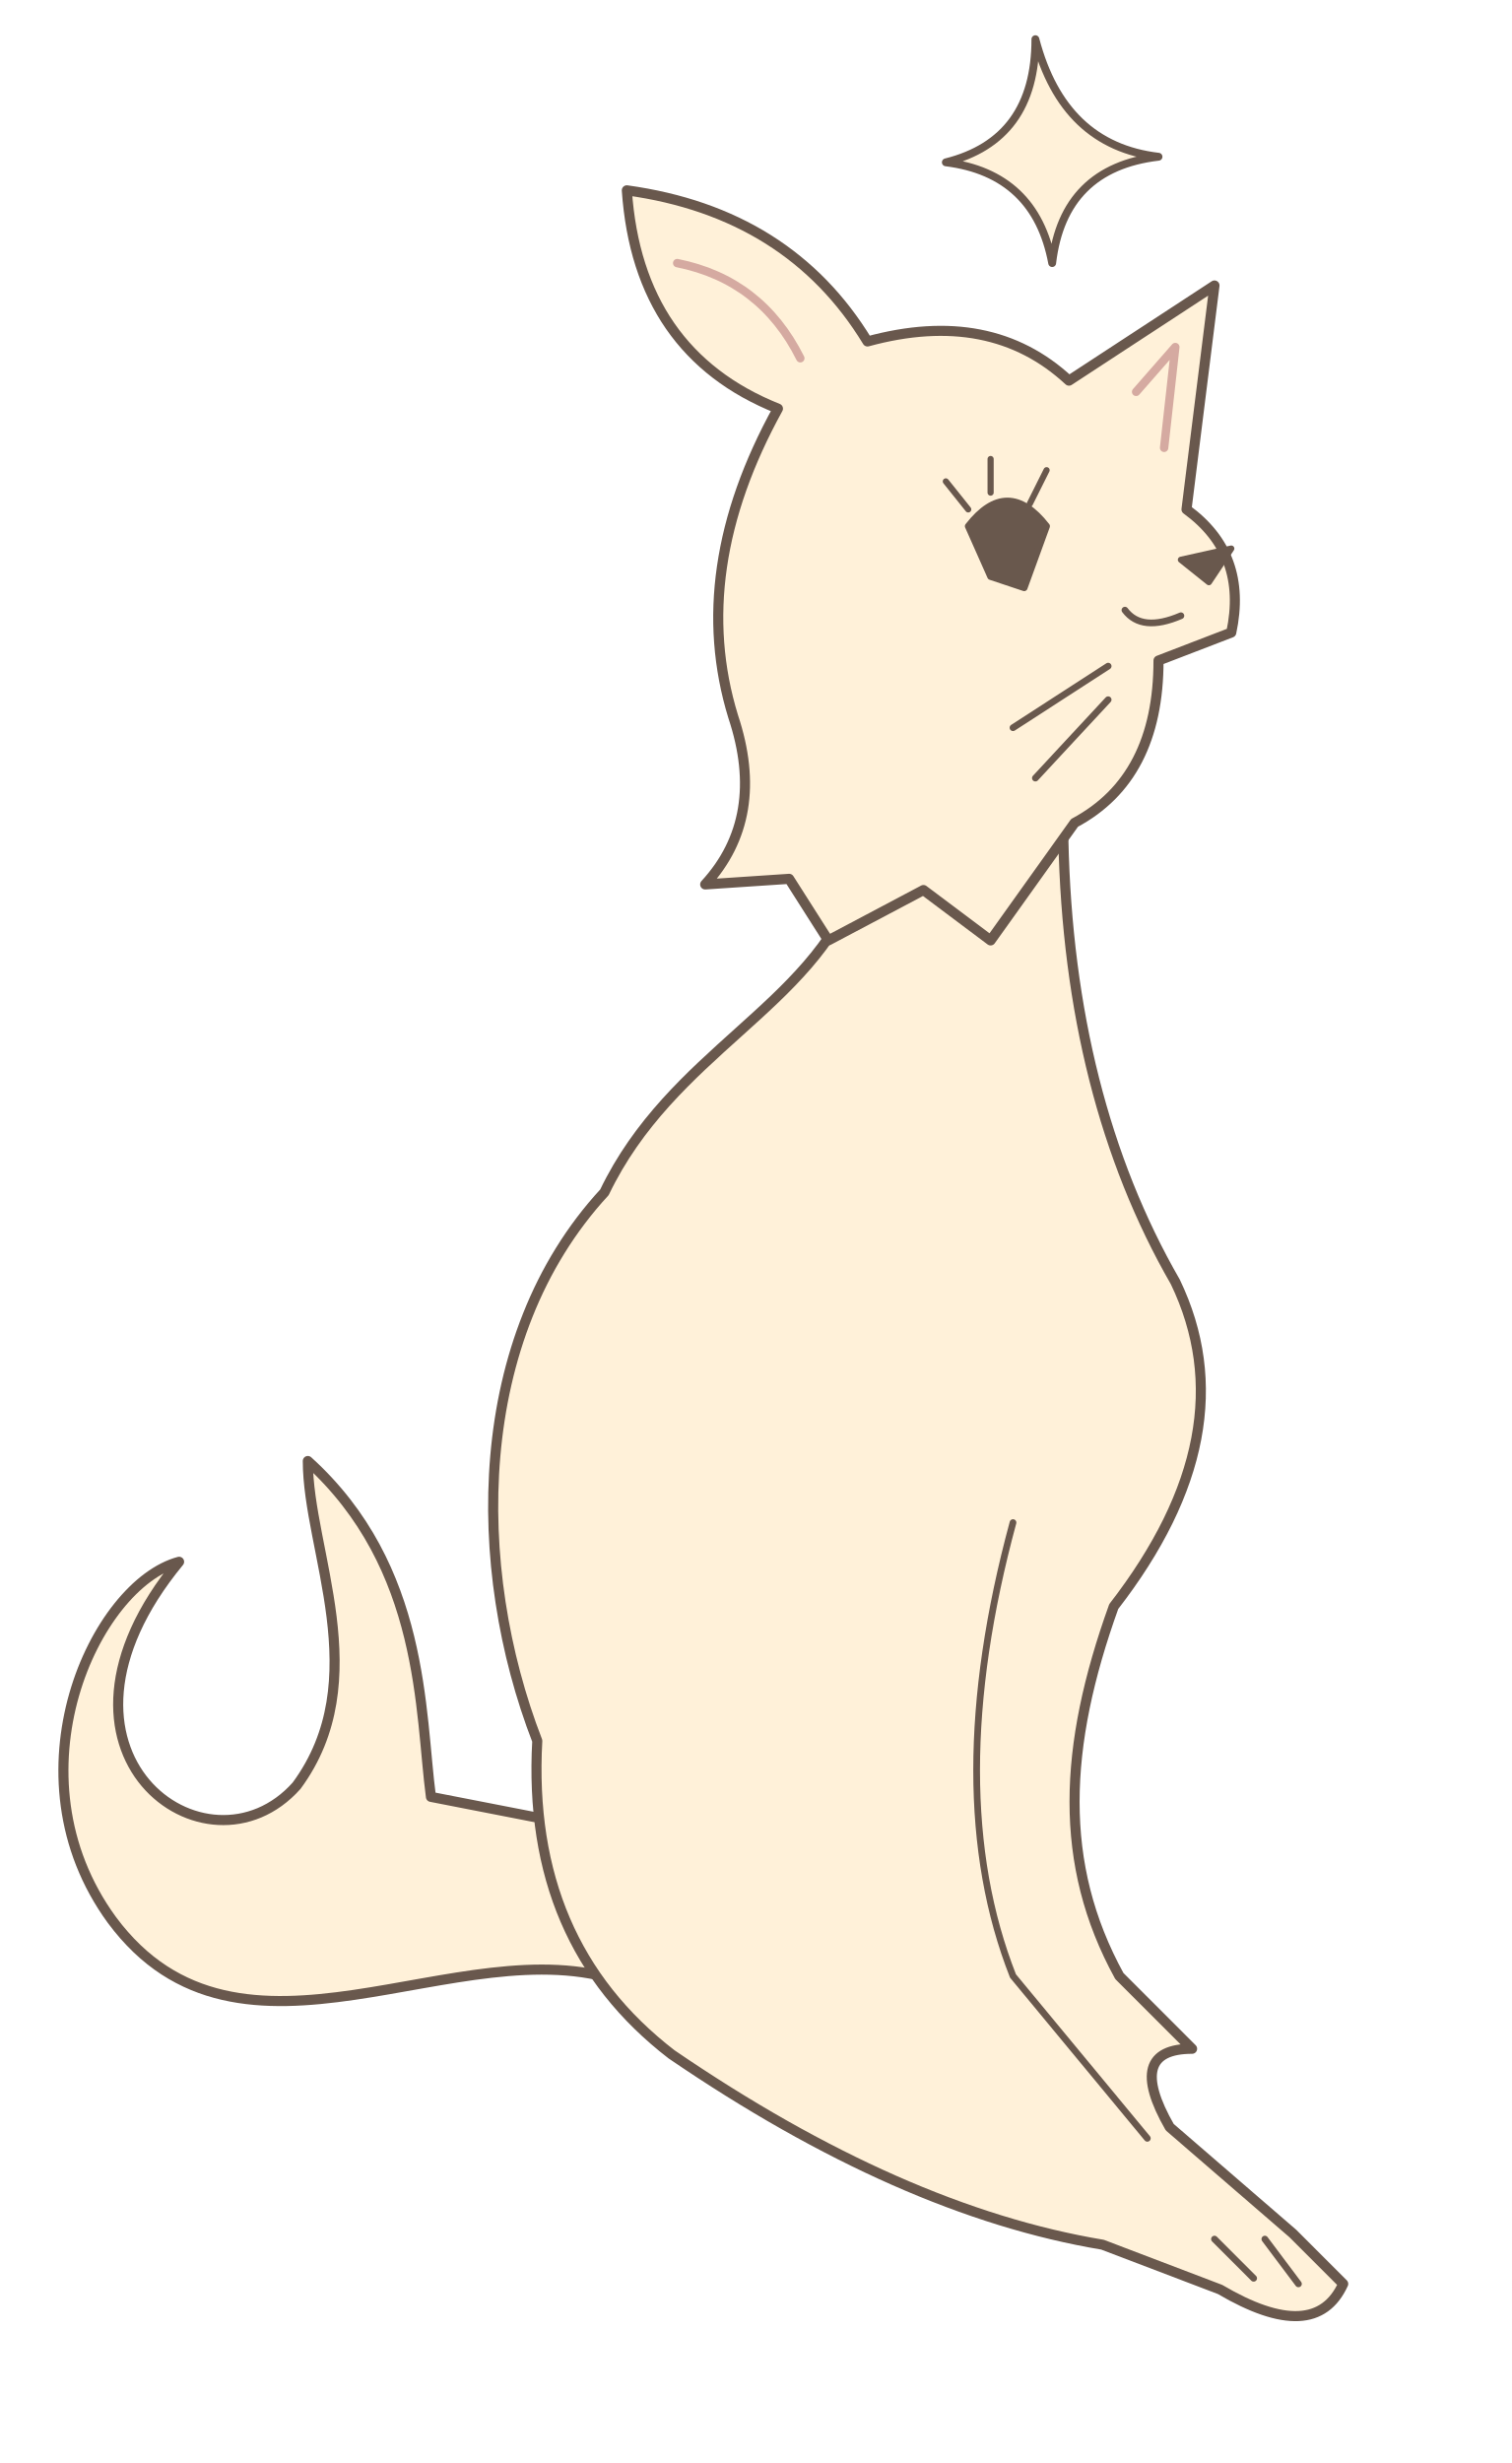
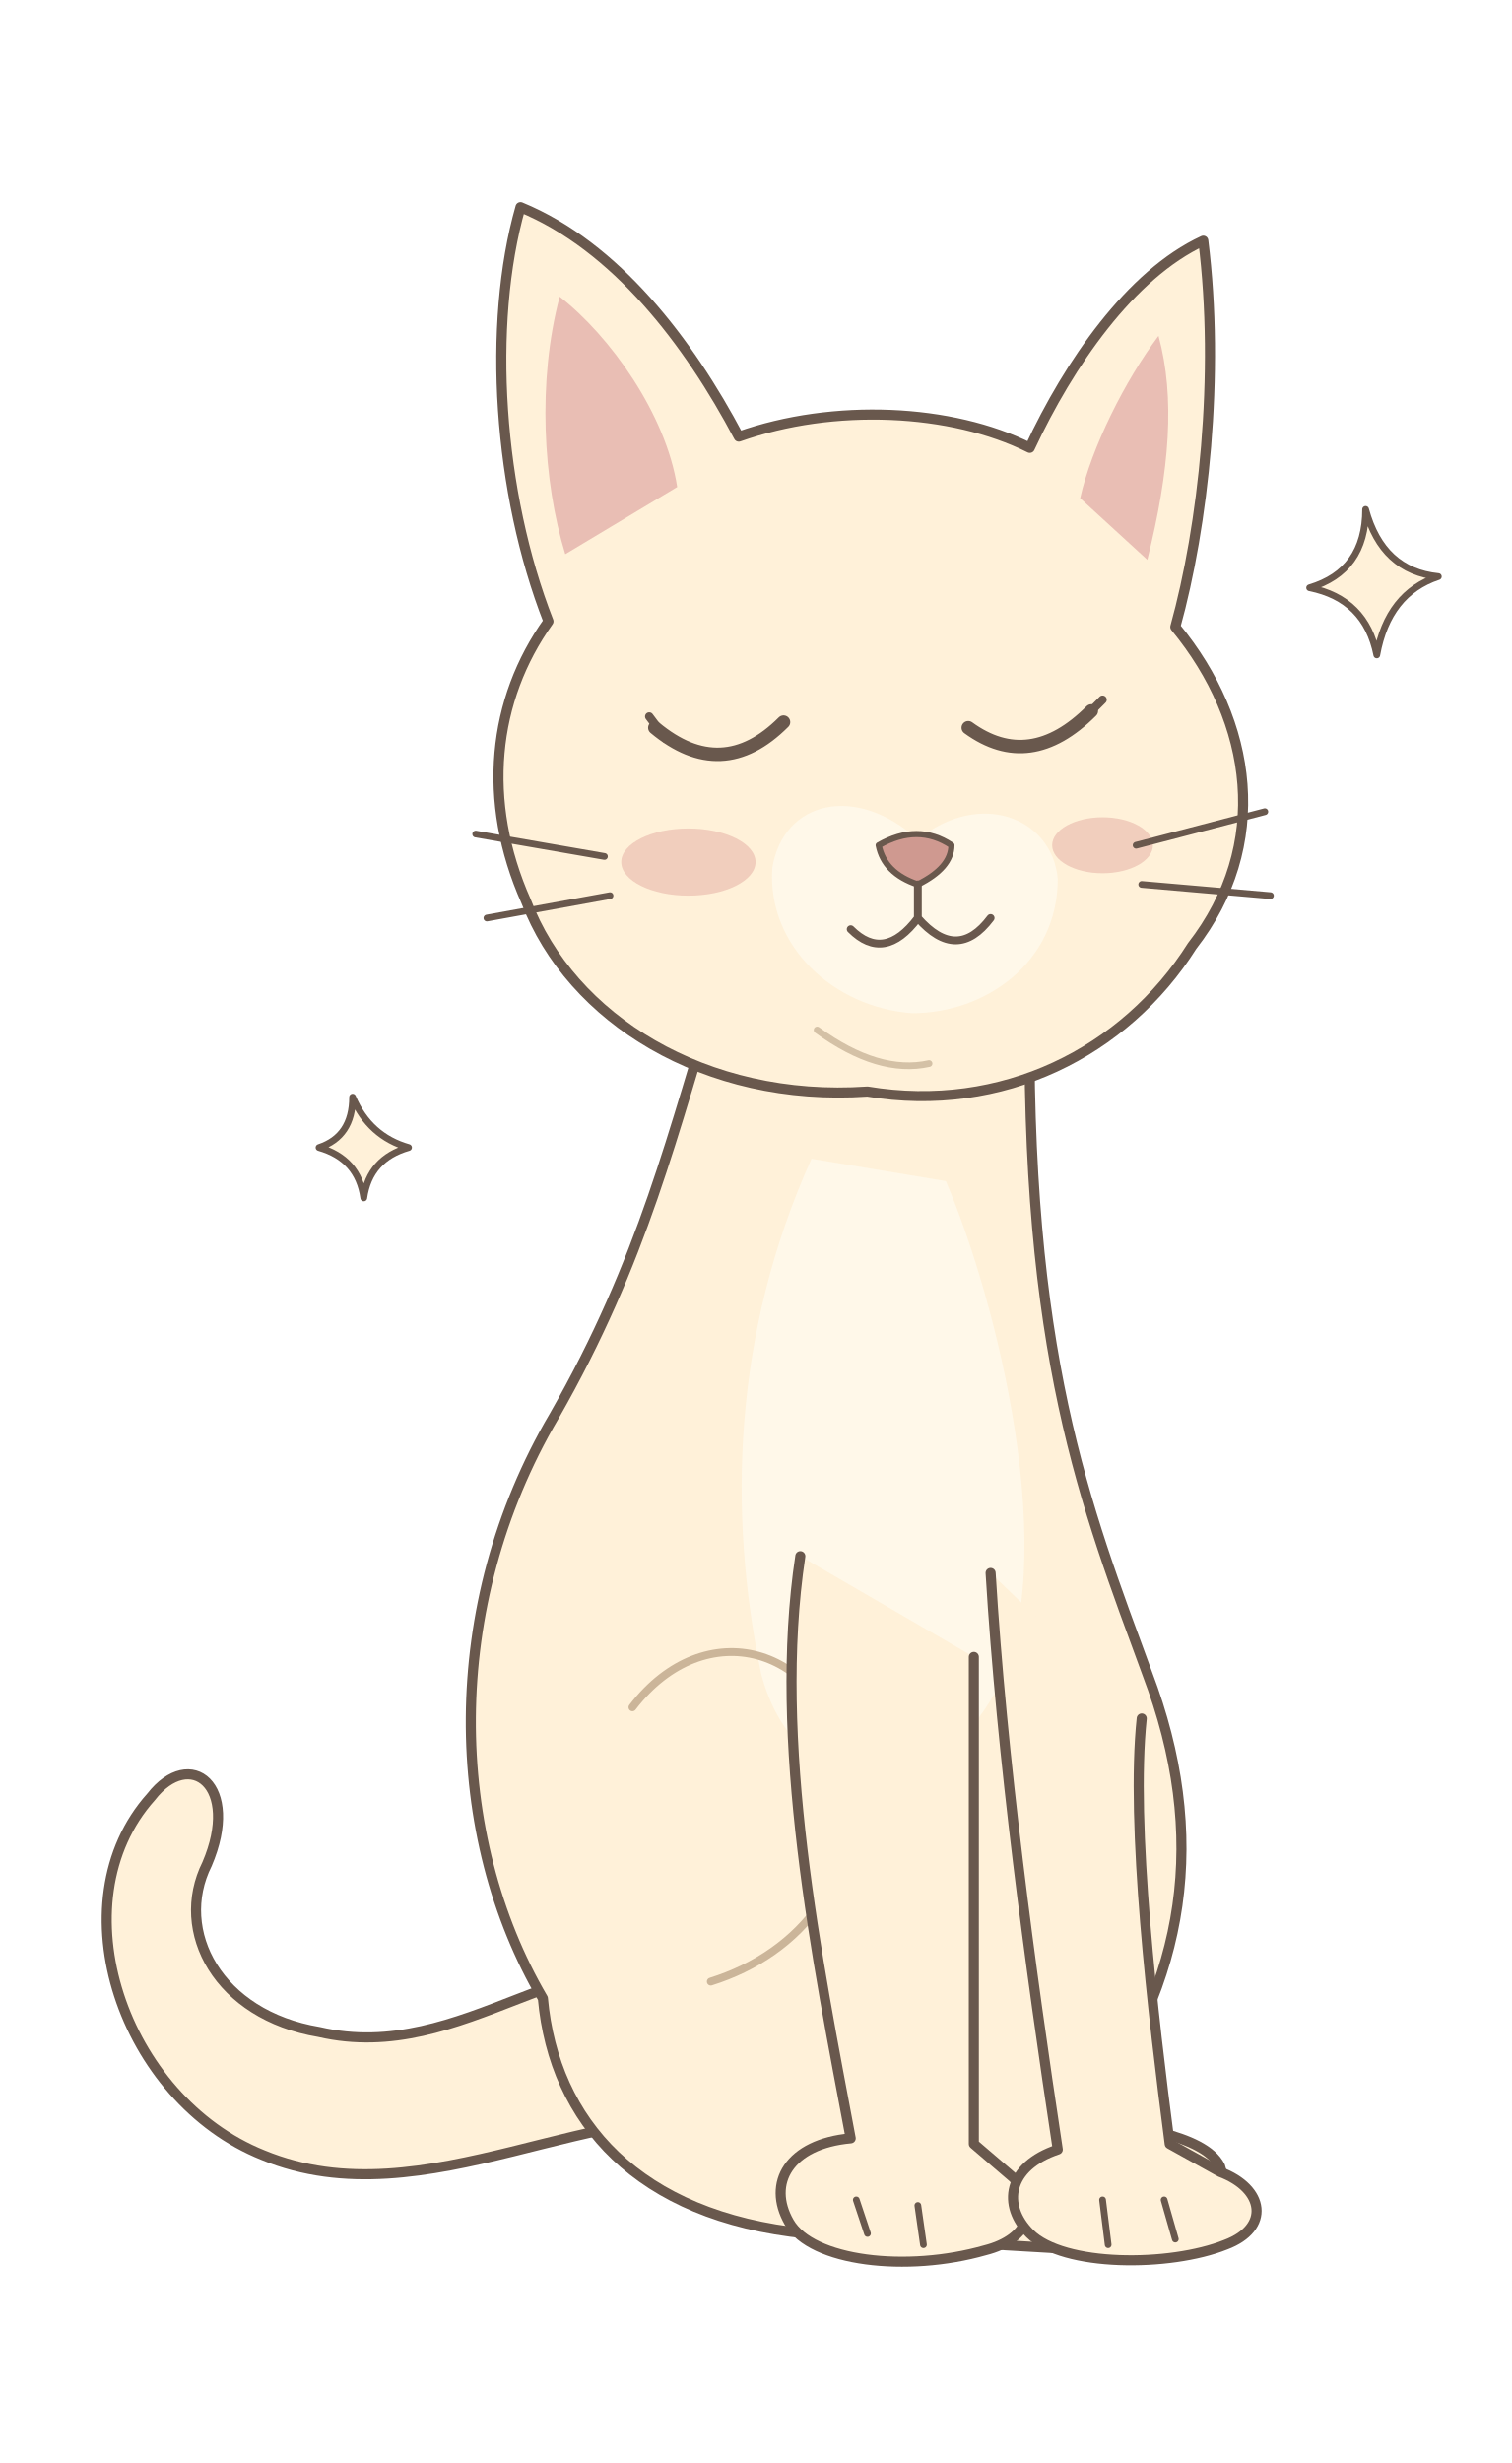
<svg xmlns="http://www.w3.org/2000/svg" viewBox="0 0 270 440" fill="none" stroke="#69584d" stroke-width="1.8" stroke-linecap="round" stroke-linejoin="round">
-   <path d="M111 354C82 344 43 374 20 343C1 317 17 283 32 279C4 313 37 337 53 319C67 300 55 277 55 261C76 280 75 306 77 321L118 329" fill="#fff1d9" />
-   <path d="M153 158C145 180 120 188 108 213C84 239 84 280 96 311Q94 347 120 367Q161 395 197 401L218 409Q235 419 240 408L231 399L209 380Q201 366 213 366L200 353C189 333 190 312 199 287Q223 256 210 229Q191 196 190 150Z" fill="#fff1d9" />
-   <path d="M139 73Q114 63 112 34Q141 38 155 61Q177 55 191 68L217 51L212 91Q223 99 220 113L207 118Q207 139 192 147L177 168L165 159L148 168L141 157L126 158Q137 146 131 128Q123 102 139 73Z" fill="#fff1d9" />
-   <path d="M121 47Q136 50 143 64M203 70L210 62L208 80" stroke="#d5aaa1" stroke-width="1.5" />
-   <path d="M173 94Q180 85 187 94L183 105L177 103Z" fill="#69584d" stroke-width="1.2" />
-   <path d="M173 91L169 86M177 88L177 82M184 90L187 84M211 100L220 98L216 104Z" fill="#69584d" stroke-width="1.1" />
-   <path d="M211 110Q204 113 201 109M198 119L181 130M198 125L185 139M181 272Q168 320 181 353L205 382M217 400L224 407M226 400L232 408" stroke-width="1.2" />
-   <path d="M185 7Q185 25 169 29Q185 31 188 47Q190 30 207 28Q190 26 185 7Z" fill="#fff1d9" stroke-width="1.4" />
+   <path d="M128 352C102 345 83 369 57 363C39 360 31 345 37 333C43 319 34 312 27 321C10 340 22 375 47 385C76 397 108 373 133 380Z" fill="#fff1d9" />
+   <path d="M129 174C120 203 115 225 99 253C79 287 80 328 97 357C99 379 114 396 144 399L195 402C211 402 221 396 218 387C215 381 201 380 194 378C212 354 216 328 205 299C194 269 183 242 184 177Z" fill="#fff1d9" />
+   <path d="M145 207C131 238 130 270 136 299C142 322 166 324 178 302C190 279 178 232 169 211Z" fill="#fff8e9" stroke="none" />
+   <path d="M113 305C126 288 147 294 151 315C155 335 143 349 127 354" stroke="#cbb599" stroke-width="1.4" />
+   <path d="M143 278C138 311 146 350 152 382C141 383 137 390 141 397C145 404 162 406 176 402C184 400 186 394 181 389L174 383L174 296" fill="#fff1d9" />
+   <path d="M177 281C179 314 184 351 189 384C180 387 179 394 184 399C190 405 209 405 219 401C227 398 226 391 218 388L209 383C206 360 202 326 204 307" fill="#fff1d9" />
+   <path d="M153 393L155 399M164 394L165 401M197 393L198 401M208 393L210 400" stroke-width="1.2" />
+   <path d="M98 111C89 88 87 58 93 37C110 44 123 61 132 78C149 72 170 73 184 80C191 65 202 49 215 43C218 67 215 94 210 112C224 129 227 151 213 169C201 188 179 199 155 195C126 197 102 182 94 161C86 143 88 125 98 111Z" fill="#fff1d9" />
+   <path d="M100 53C109 60 119 74 121 87L101 99C97 86 96 68 100 53ZM207 60C201 68 195 80 193 89L205 100C209 84 210 71 207 60Z" fill="#e9beb4" stroke="none" />
+   <path d="M138 155C140 143 153 140 164 150C175 141 188 146 189 157C189 172 176 181 163 181C149 180 137 169 138 155Z" fill="#fff8e9" stroke="none" />
+   <path d="M117 130Q129 140 140 129M173 130Q184 138 195 127" stroke-width="2.4" />
+   <path d="M119 132L116 128M193 129L197 125" stroke-width="1.5" />
+   <ellipse cx="123" cy="154" rx="12" ry="6" fill="#e5b1a5" opacity=".55" stroke="none" />
+   <ellipse cx="197" cy="151" rx="9" ry="5" fill="#e5b1a5" opacity=".55" stroke="none" />
+   <path d="M157 151Q164 147 170 151Q170 155 164 158Q158 156 157 151Z" fill="#cf9990" stroke-width="1.1" />
+   <path d="M164 158V164Q158 172 152 166M164 164Q171 172 177 164" stroke-width="1.4" />
+   <path d="M108 153L85 149M109 160L87 164M203 151L226 145M204 158L227 160" stroke-width="1.2" />
+   <path d="M146 184Q157 192 166 190" stroke="#d4c1a6" stroke-width="1.2" />
+   <path d="M244 91Q244 102 234 105Q244 107 246 117Q248 106 257 103Q247 102 244 91ZM63 196Q63 203 57 205Q64 207 65 214Q66 207 73 205Q66 203 63 196Z" fill="#fff1d9" stroke-width="1.2" />
</svg>
